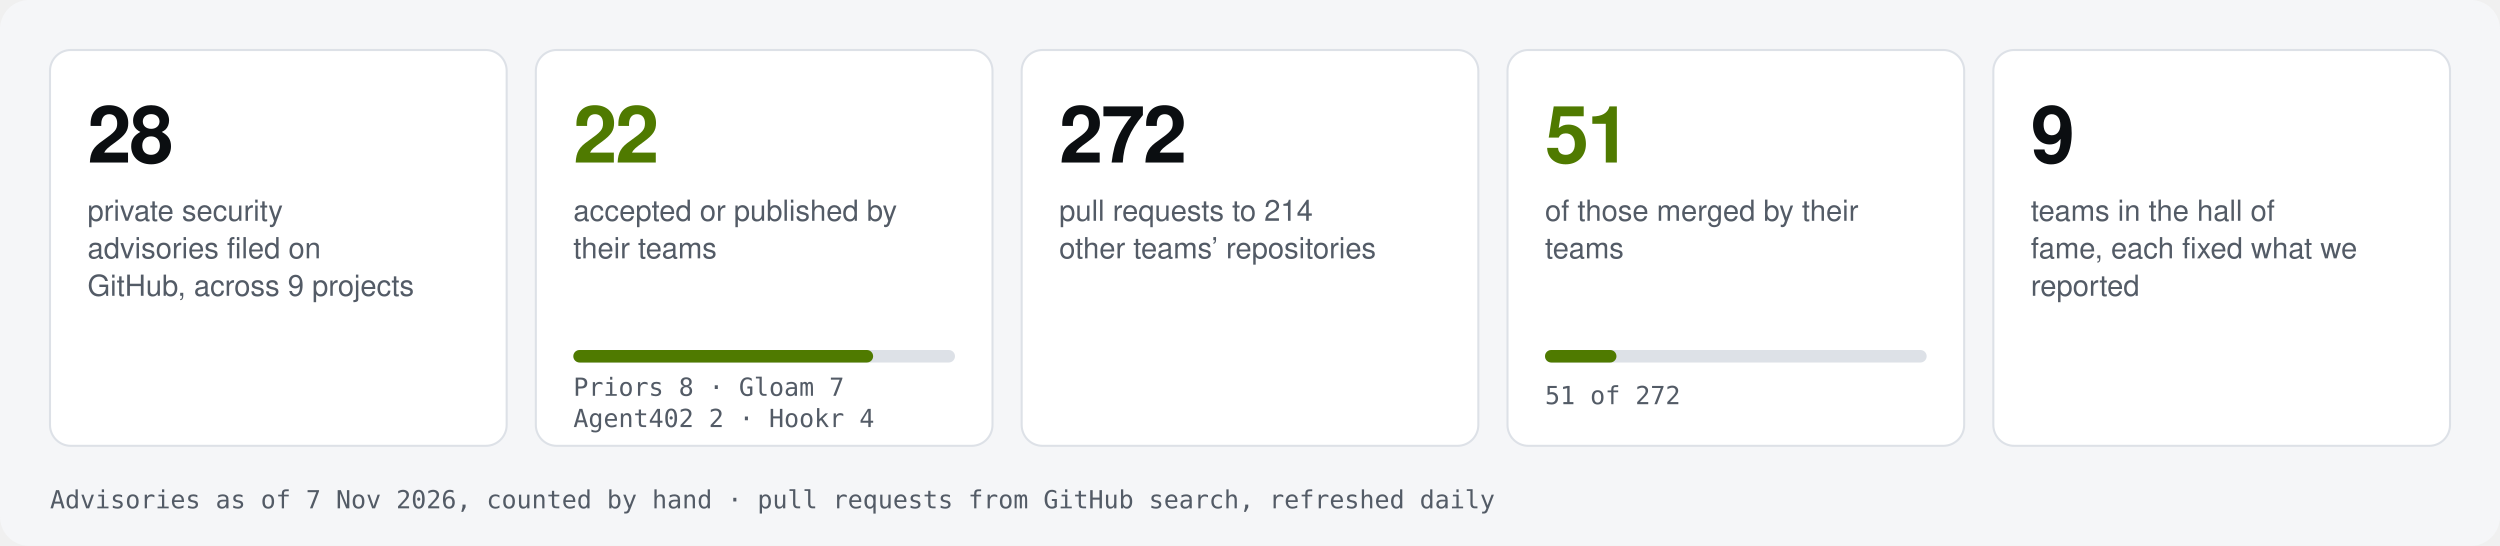
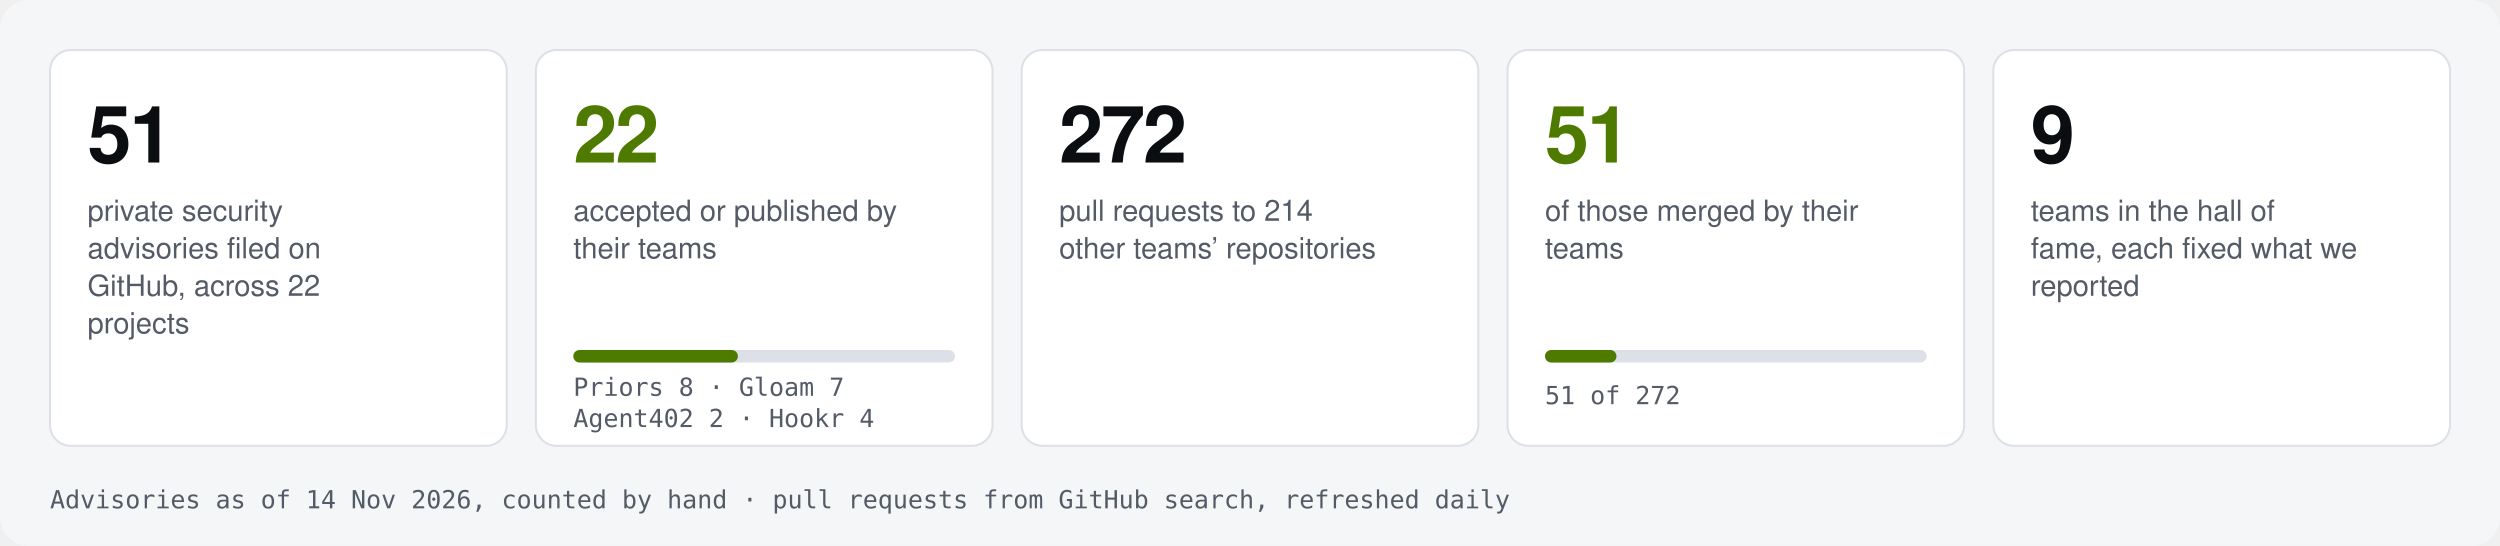
- <svg xmlns="http://www.w3.org/2000/svg" width="1200" height="262" viewBox="0 0 1200 262" role="img" aria-label="28 private security advisories filed on GitHub across 9 projects, 22 accepted or published; 272 pull requests to 214 other teams' repositories, 51 merged; 9 teams in the hall of fame">
+ <svg xmlns="http://www.w3.org/2000/svg" width="1200" height="262" viewBox="0 0 1200 262" role="img" aria-label="51 private security advisories filed on GitHub across 22 projects, 22 accepted or published; 272 pull requests to 214 other teams' repositories, 51 merged; 9 teams in the hall of fame">
  <style>.g{transform-box:fill-box;transform-origin:left;animation:grow 1.2s ease-out both}@keyframes grow{from{transform:scaleX(0)}}@media (prefers-reduced-motion: reduce){*{animation:none!important}}</style>
  <rect width="1200" height="262" rx="14" fill="#F5F6F8" />
  <g>
    <rect x="24.0" y="24" width="219.2" height="190" rx="10" fill="#FFFFFF" stroke="#DDE1E7" />
-     <text x="42.0" y="78" font-family="-apple-system,BlinkMacSystemFont,'Segoe UI',Helvetica,Arial,sans-serif" font-size="38" font-weight="700" letter-spacing="-1" fill="#0B0E11">28</text>
+     <text x="42.0" y="78" font-family="-apple-system,BlinkMacSystemFont,'Segoe UI',Helvetica,Arial,sans-serif" font-size="38" font-weight="700" letter-spacing="-1" fill="#0B0E11">51</text>
    <text x="42.0" y="106" text-anchor="start" font-family="-apple-system,BlinkMacSystemFont,'Segoe UI',Helvetica,Arial,sans-serif" font-size="14" font-weight="400" fill="#535B66">private security</text>
    <text x="42.0" y="124" text-anchor="start" font-family="-apple-system,BlinkMacSystemFont,'Segoe UI',Helvetica,Arial,sans-serif" font-size="14" font-weight="400" fill="#535B66">advisories filed on</text>
-     <text x="42.0" y="142" text-anchor="start" font-family="-apple-system,BlinkMacSystemFont,'Segoe UI',Helvetica,Arial,sans-serif" font-size="14" font-weight="400" fill="#535B66">GitHub, across 9 projects</text>
+     <text x="42.0" y="142" text-anchor="start" font-family="-apple-system,BlinkMacSystemFont,'Segoe UI',Helvetica,Arial,sans-serif" font-size="14" font-weight="400" fill="#535B66">GitHub, across 22</text>
+     <text x="42.0" y="160" text-anchor="start" font-family="-apple-system,BlinkMacSystemFont,'Segoe UI',Helvetica,Arial,sans-serif" font-size="14" font-weight="400" fill="#535B66">projects</text>
  </g>
  <g>
    <rect x="257.2" y="24" width="219.2" height="190" rx="10" fill="#FFFFFF" stroke="#DDE1E7" />
    <text x="275.2" y="78" font-family="-apple-system,BlinkMacSystemFont,'Segoe UI',Helvetica,Arial,sans-serif" font-size="38" font-weight="700" letter-spacing="-1" fill="#4F7A00">22</text>
    <text x="275.2" y="106" text-anchor="start" font-family="-apple-system,BlinkMacSystemFont,'Segoe UI',Helvetica,Arial,sans-serif" font-size="14" font-weight="400" fill="#535B66">accepted or published by</text>
    <text x="275.2" y="124" text-anchor="start" font-family="-apple-system,BlinkMacSystemFont,'Segoe UI',Helvetica,Arial,sans-serif" font-size="14" font-weight="400" fill="#535B66">their teams</text>
    <rect x="275.2" y="168" width="183.2" height="6" rx="3" fill="#DDE1E7" />
-     <rect class="g" style="animation-delay:0.35s" x="275.2" y="168" width="143.9" height="6" rx="3" fill="#4F7A00" />
+     <rect class="g" style="animation-delay:0.35s" x="275.2" y="168" width="79.0" height="6" rx="3" fill="#4F7A00" />
    <text x="275.2" y="190" font-family="ui-monospace,SFMono-Regular,'SF Mono',Menlo,Consolas,monospace" font-size="12" fill="#535B66">Priors 8 · Gloam 7</text>
    <text x="275.2" y="205" font-family="ui-monospace,SFMono-Regular,'SF Mono',Menlo,Consolas,monospace" font-size="12" fill="#535B66">Agent402 2 · Hookr 4</text>
  </g>
  <g>
    <rect x="490.4" y="24" width="219.2" height="190" rx="10" fill="#FFFFFF" stroke="#DDE1E7" />
    <text x="508.4" y="78" font-family="-apple-system,BlinkMacSystemFont,'Segoe UI',Helvetica,Arial,sans-serif" font-size="38" font-weight="700" letter-spacing="-1" fill="#0B0E11">272</text>
    <text x="508.4" y="106" text-anchor="start" font-family="-apple-system,BlinkMacSystemFont,'Segoe UI',Helvetica,Arial,sans-serif" font-size="14" font-weight="400" fill="#535B66">pull requests to 214</text>
    <text x="508.4" y="124" text-anchor="start" font-family="-apple-system,BlinkMacSystemFont,'Segoe UI',Helvetica,Arial,sans-serif" font-size="14" font-weight="400" fill="#535B66">other teams’ repositories</text>
  </g>
  <g>
    <rect x="723.6" y="24" width="219.2" height="190" rx="10" fill="#FFFFFF" stroke="#DDE1E7" />
    <text x="741.6" y="78" font-family="-apple-system,BlinkMacSystemFont,'Segoe UI',Helvetica,Arial,sans-serif" font-size="38" font-weight="700" letter-spacing="-1" fill="#4F7A00">51</text>
    <text x="741.6" y="106" text-anchor="start" font-family="-apple-system,BlinkMacSystemFont,'Segoe UI',Helvetica,Arial,sans-serif" font-size="14" font-weight="400" fill="#535B66">of those merged by their</text>
    <text x="741.6" y="124" text-anchor="start" font-family="-apple-system,BlinkMacSystemFont,'Segoe UI',Helvetica,Arial,sans-serif" font-size="14" font-weight="400" fill="#535B66">teams</text>
    <rect x="741.6" y="168" width="183.2" height="6" rx="3" fill="#DDE1E7" />
    <rect class="g" style="animation-delay:0.65s" x="741.6" y="168" width="34.3" height="6" rx="3" fill="#4F7A00" />
    <text x="741.6" y="194" font-family="ui-monospace,SFMono-Regular,'SF Mono',Menlo,Consolas,monospace" font-size="12" fill="#535B66">51 of 272</text>
  </g>
  <g>
    <rect x="956.8" y="24" width="219.2" height="190" rx="10" fill="#FFFFFF" stroke="#DDE1E7" />
    <text x="974.8" y="78" font-family="-apple-system,BlinkMacSystemFont,'Segoe UI',Helvetica,Arial,sans-serif" font-size="38" font-weight="700" letter-spacing="-1" fill="#0B0E11">9</text>
    <text x="974.8" y="106" text-anchor="start" font-family="-apple-system,BlinkMacSystemFont,'Segoe UI',Helvetica,Arial,sans-serif" font-size="14" font-weight="400" fill="#535B66">teams in the hall of</text>
    <text x="974.8" y="124" text-anchor="start" font-family="-apple-system,BlinkMacSystemFont,'Segoe UI',Helvetica,Arial,sans-serif" font-size="14" font-weight="400" fill="#535B66">fame, each fixed what we</text>
    <text x="974.8" y="142" text-anchor="start" font-family="-apple-system,BlinkMacSystemFont,'Segoe UI',Helvetica,Arial,sans-serif" font-size="14" font-weight="400" fill="#535B66">reported</text>
  </g>
-   <text x="24" y="244" font-family="ui-monospace,SFMono-Regular,'SF Mono',Menlo,Consolas,monospace" font-size="12" fill="#535B66">Advisories as of 7 Nov 2026, counted by hand · pull requests from GitHub search, refreshed daily</text>
+   <text x="24" y="244" font-family="ui-monospace,SFMono-Regular,'SF Mono',Menlo,Consolas,monospace" font-size="12" fill="#535B66">Advisories as of 14 Nov 2026, counted by hand · pull requests from GitHub search, refreshed daily</text>
</svg>
